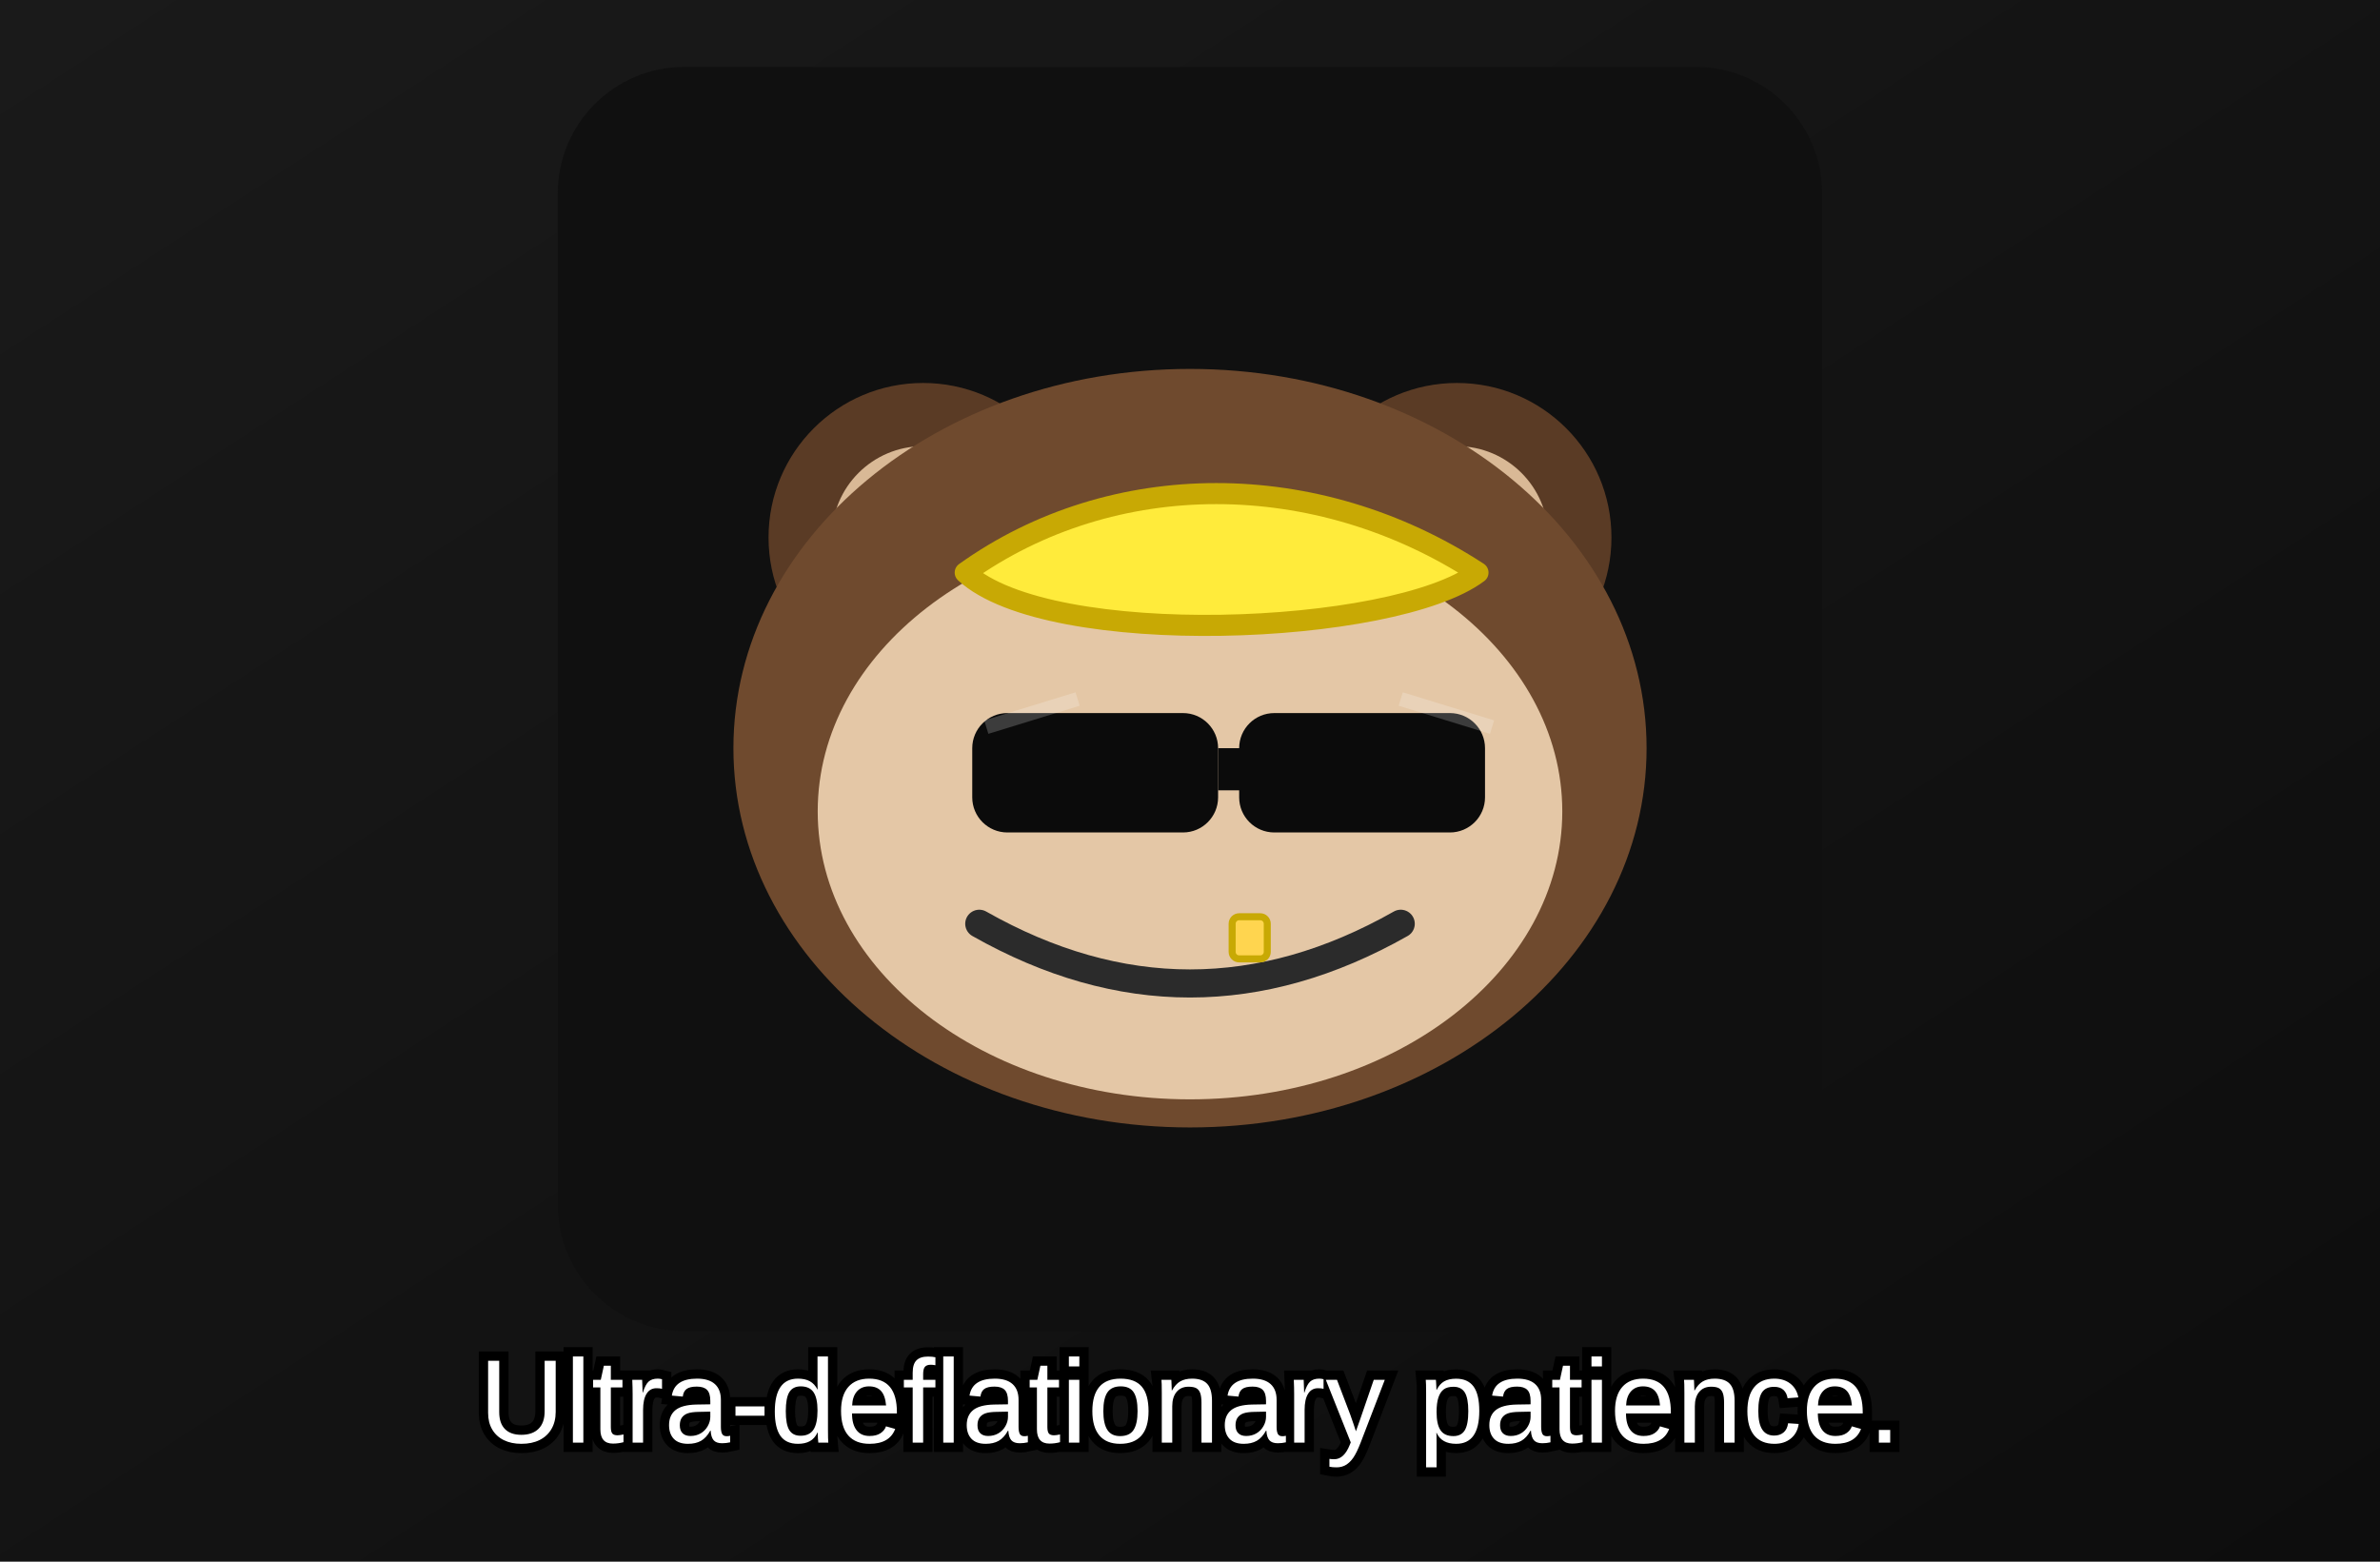
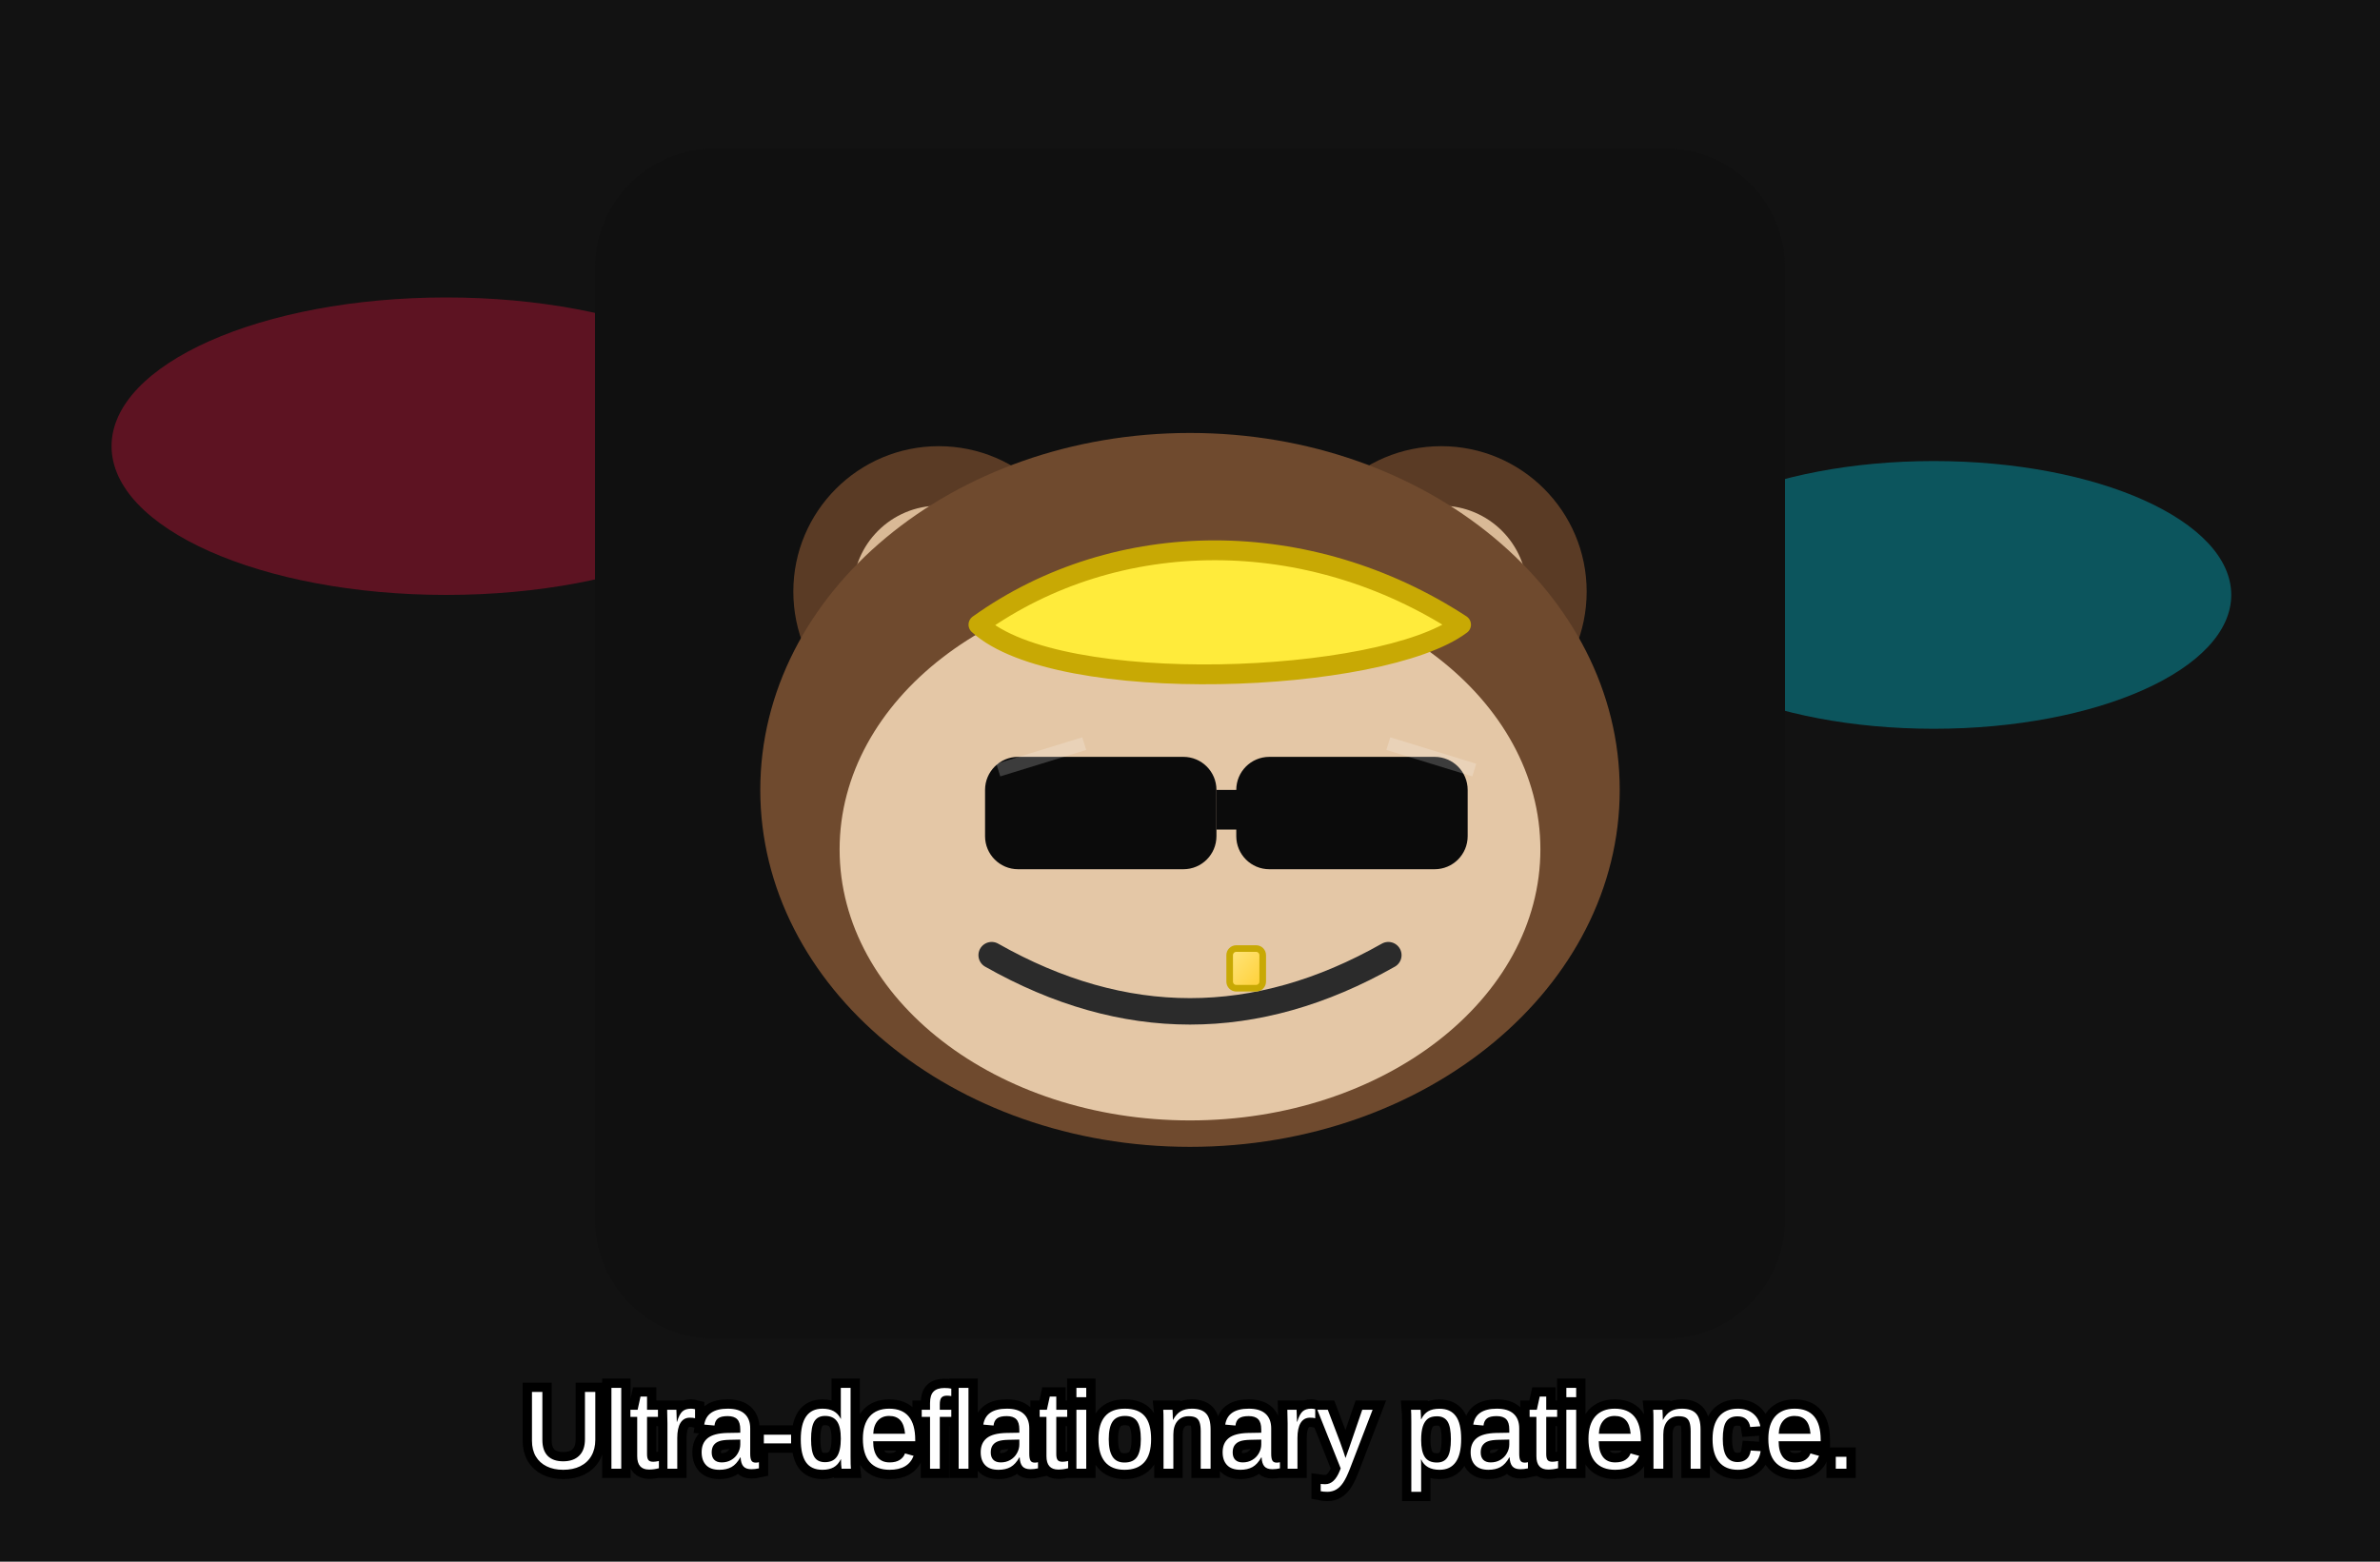
<svg xmlns="http://www.w3.org/2000/svg" viewBox="0 0 640 420">
+   <rect width="640" height="420" fill="#121212" />
+   <g opacity=".32">
+     <ellipse cx="120" cy="120" rx="90" ry="40" fill="#ff1744">
+       <animate attributeName="rx" values="90;110;90" dur="3s" repeatCount="indefinite" />
+     </ellipse>
+     <ellipse cx="520" cy="160" rx="80" ry="36" fill="#00e5ff">
+       <animate attributeName="ry" values="36;52;36" dur="2.6s" repeatCount="indefinite" />
+     </ellipse>
+     <ellipse cx="300" cy="300" rx="120" ry="46" fill="#c6ff00">
+       <animate attributeName="opacity" values=".32;.6;.32" dur="3.5s" repeatCount="indefinite" />
+     </ellipse>
+   </g>
  <defs>
-     <linearGradient id="bg" x1="0" y1="0" x2="1" y2="1">
-       <stop offset="0" stop-color="#1a1a1a" />
-       <stop offset="1" stop-color="#0d0d0d" />
+     <linearGradient id="gradSun" x1="0" y1="0" x2="1" y2="1">
+       <stop offset="0" stop-color="#ffe680" />
+       <stop offset="1" stop-color="#ffcf33" />
    </linearGradient>
-     <filter id="glow">
-       <feDropShadow dx="0" dy="2" stdDeviation="6" flood-color="#ffeb3b" />
-     </filter>
    <symbol id="monkey" viewBox="0 0 360 360">
      <rect width="360" height="360" rx="36" fill="#101010" />
      <g transform="translate(20,16)">
        <circle cx="84" cy="118" r="44" fill="#5a3b25" />
        <circle cx="236" cy="118" r="44" fill="#5a3b25" />
        <circle cx="84" cy="118" r="26" fill="#d9b996" />
        <circle cx="236" cy="118" r="26" fill="#d9b996" />
        <ellipse cx="160" cy="178" rx="130" ry="108" fill="#6f4a2e" />
        <ellipse cx="160" cy="196" rx="106" ry="82" fill="#e4c7a6" />
        <circle cx="130" cy="186" r="14" fill="#fff" />
        <circle cx="190" cy="186" r="14" fill="#fff" />
        <circle cx="130" cy="186" r="6" fill="#2b2b2b" />
        <circle cx="190" cy="186" r="6" fill="#2b2b2b" />
        <path d="M100 228q60 34 120 0" fill="none" stroke="#2b2b2b" stroke-width="8" stroke-linecap="round" />
-         <rect x="172" y="226" width="10" height="12" rx="2" fill="#ffd54f" stroke="#c8a904" stroke-width="2" />
+         <rect x="172" y="226" width="10" height="12" rx="2" fill="url(#gradSun)" stroke="#c8a904" stroke-width="2" />
        <path d="M96 128c42-30 100-30 146 0-24 18-122 22-146 0z" fill="#ffeb3b" stroke="#c8a904" stroke-width="6" stroke-linejoin="round" />
        <g>
          <rect x="98" y="168" width="70" height="34" rx="10" fill="#0b0b0b" />
          <rect x="174" y="168" width="70" height="34" rx="10" fill="#0b0b0b" />
          <rect x="168" y="178" width="12" height="12" fill="#0b0b0b" />
          <path d="M102 172l26-8m118 8l-26-8" stroke="#ffffff" stroke-opacity=".2" stroke-width="4" />
        </g>
      </g>
    </symbol>
  </defs>
-   <rect width="640" height="420" fill="url(#bg)" />
-   <use href="#monkey" x="150" y="18" width="340" height="340" />
-   <text x="320" y="388" text-anchor="middle" font-family="Impact, system-ui, Arial, sans-serif" font-size="32" stroke="#000" stroke-width="5" paint-order="stroke" fill="#fff">Ultra-deflationary patience.</text>
+   <use href="#monkey" x="160" y="40" width="320" height="320" />
+   <text x="320" y="395" text-anchor="middle" font-family="Impact, system-ui, Arial, sans-serif" font-size="30" stroke="#000" stroke-width="5" paint-order="stroke" fill="#fff">Ultra-deflationary patience.</text>
</svg>
